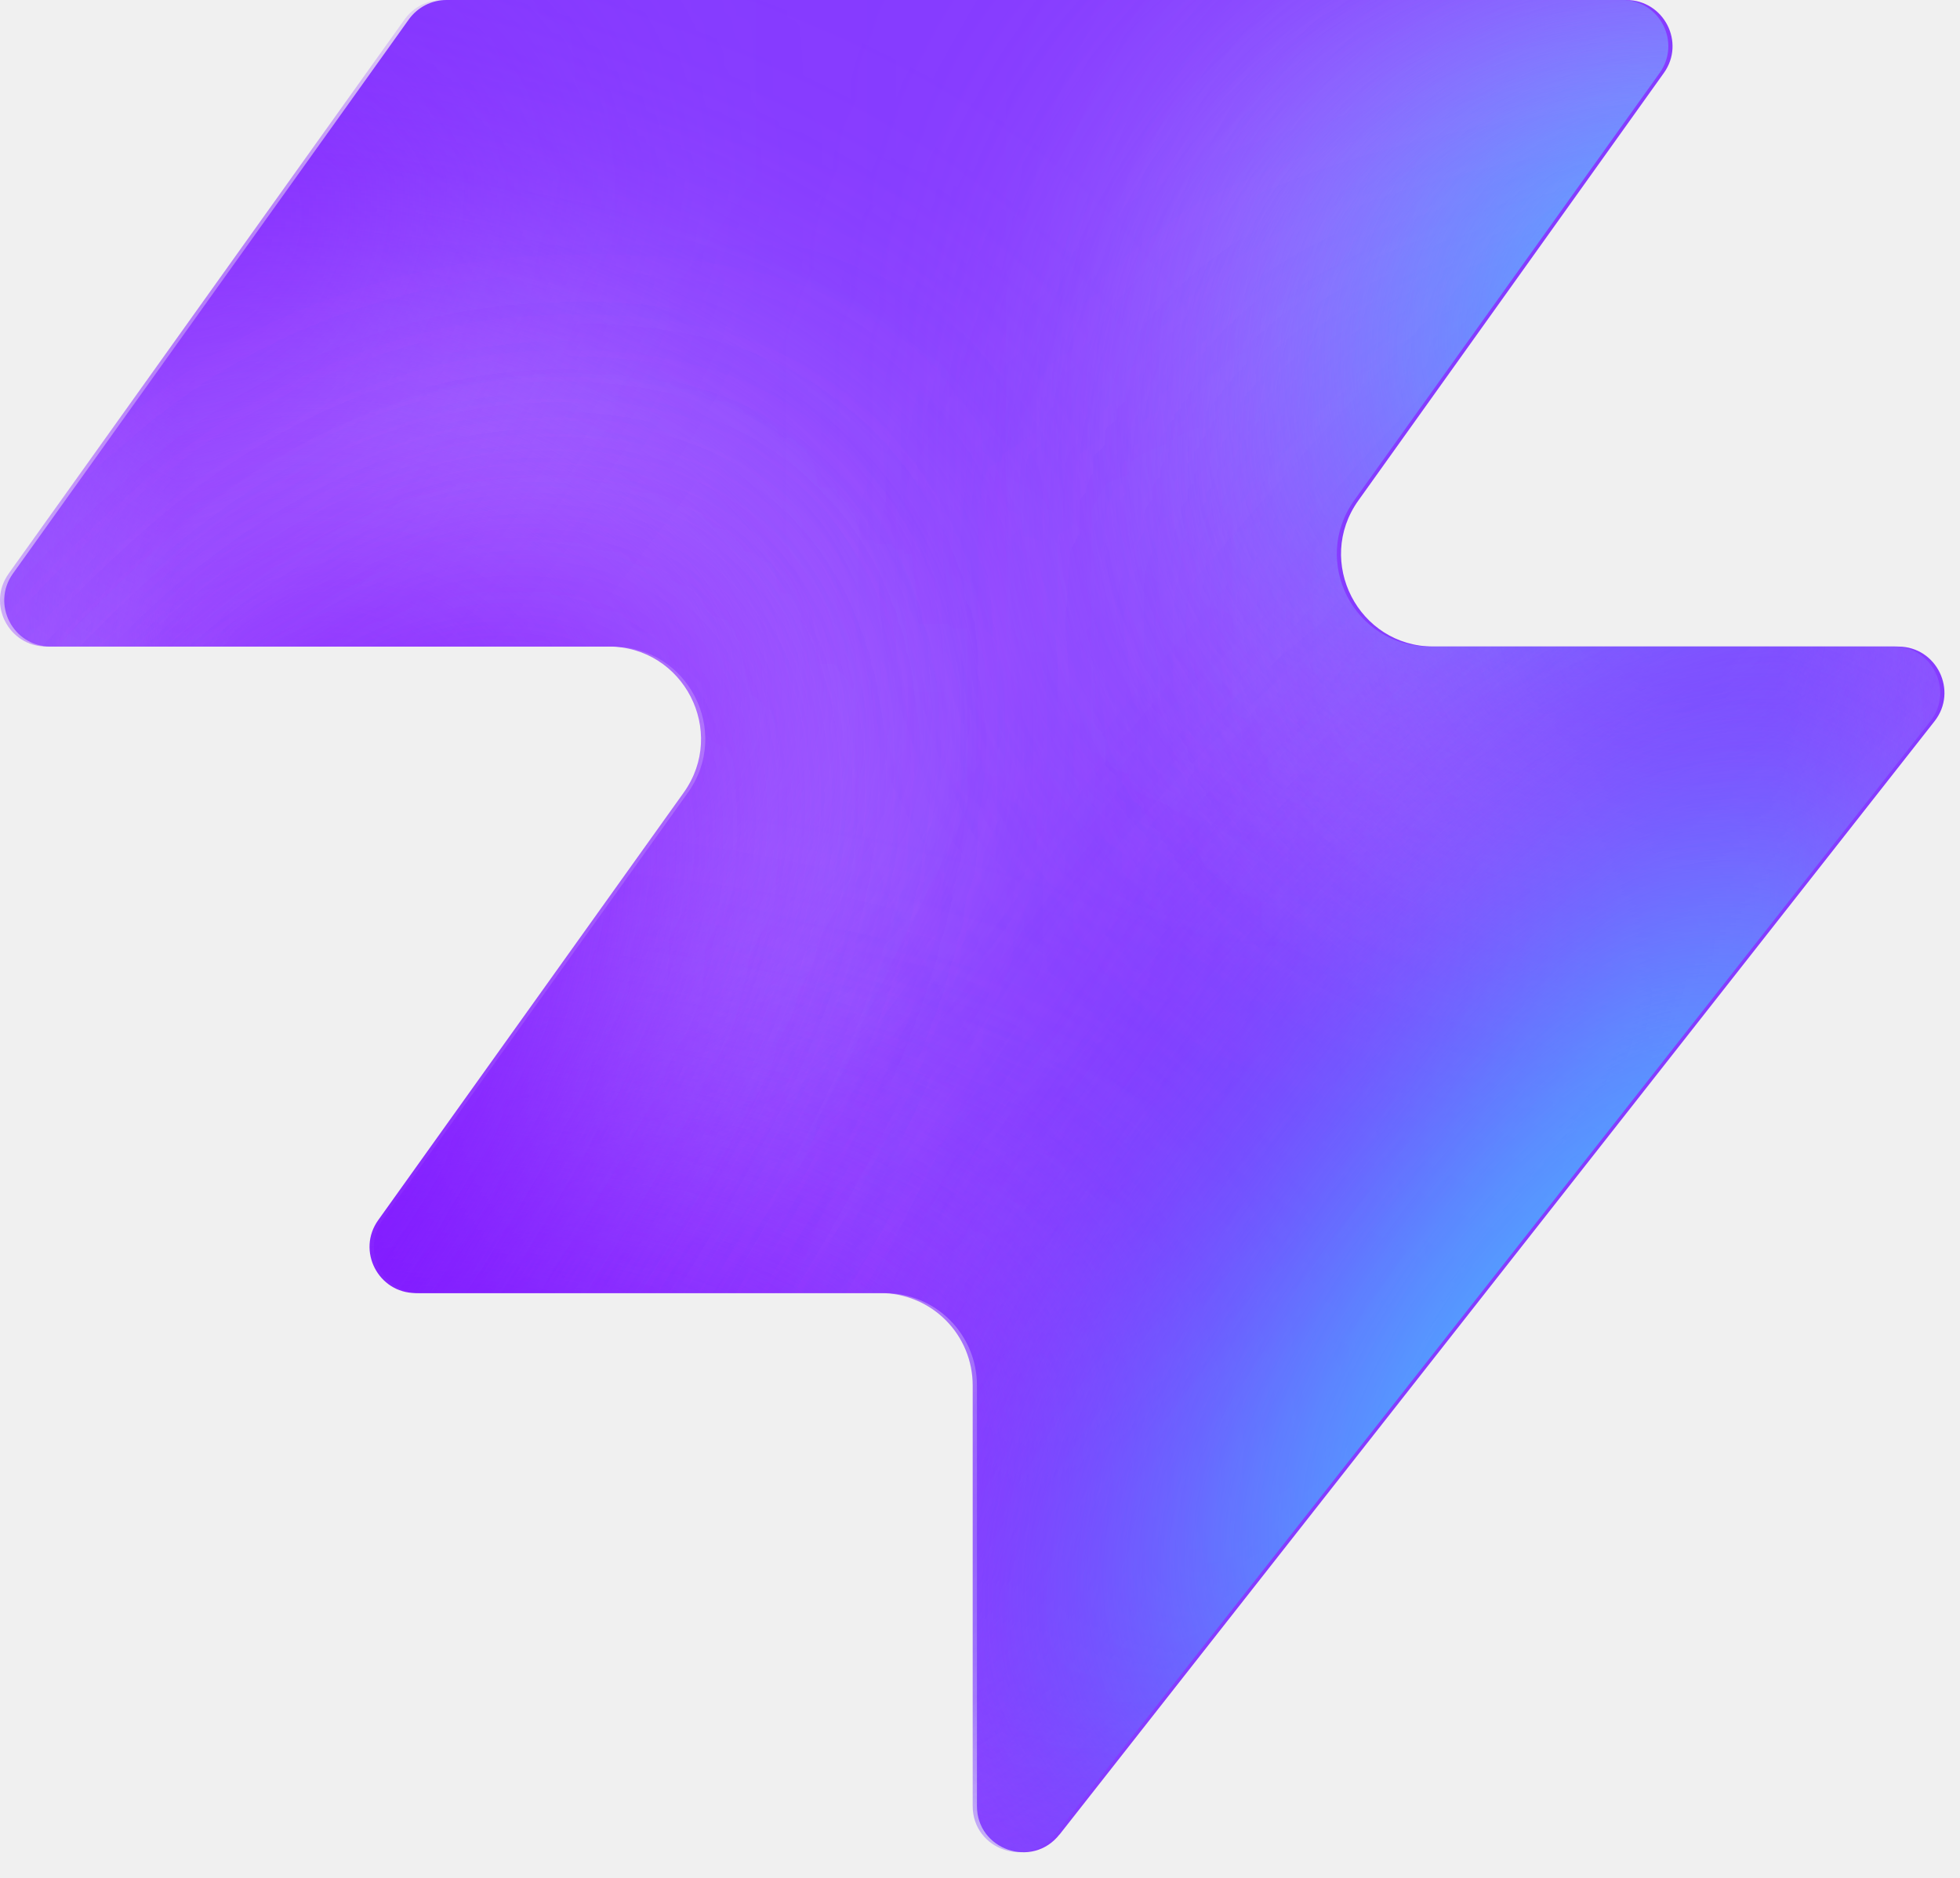
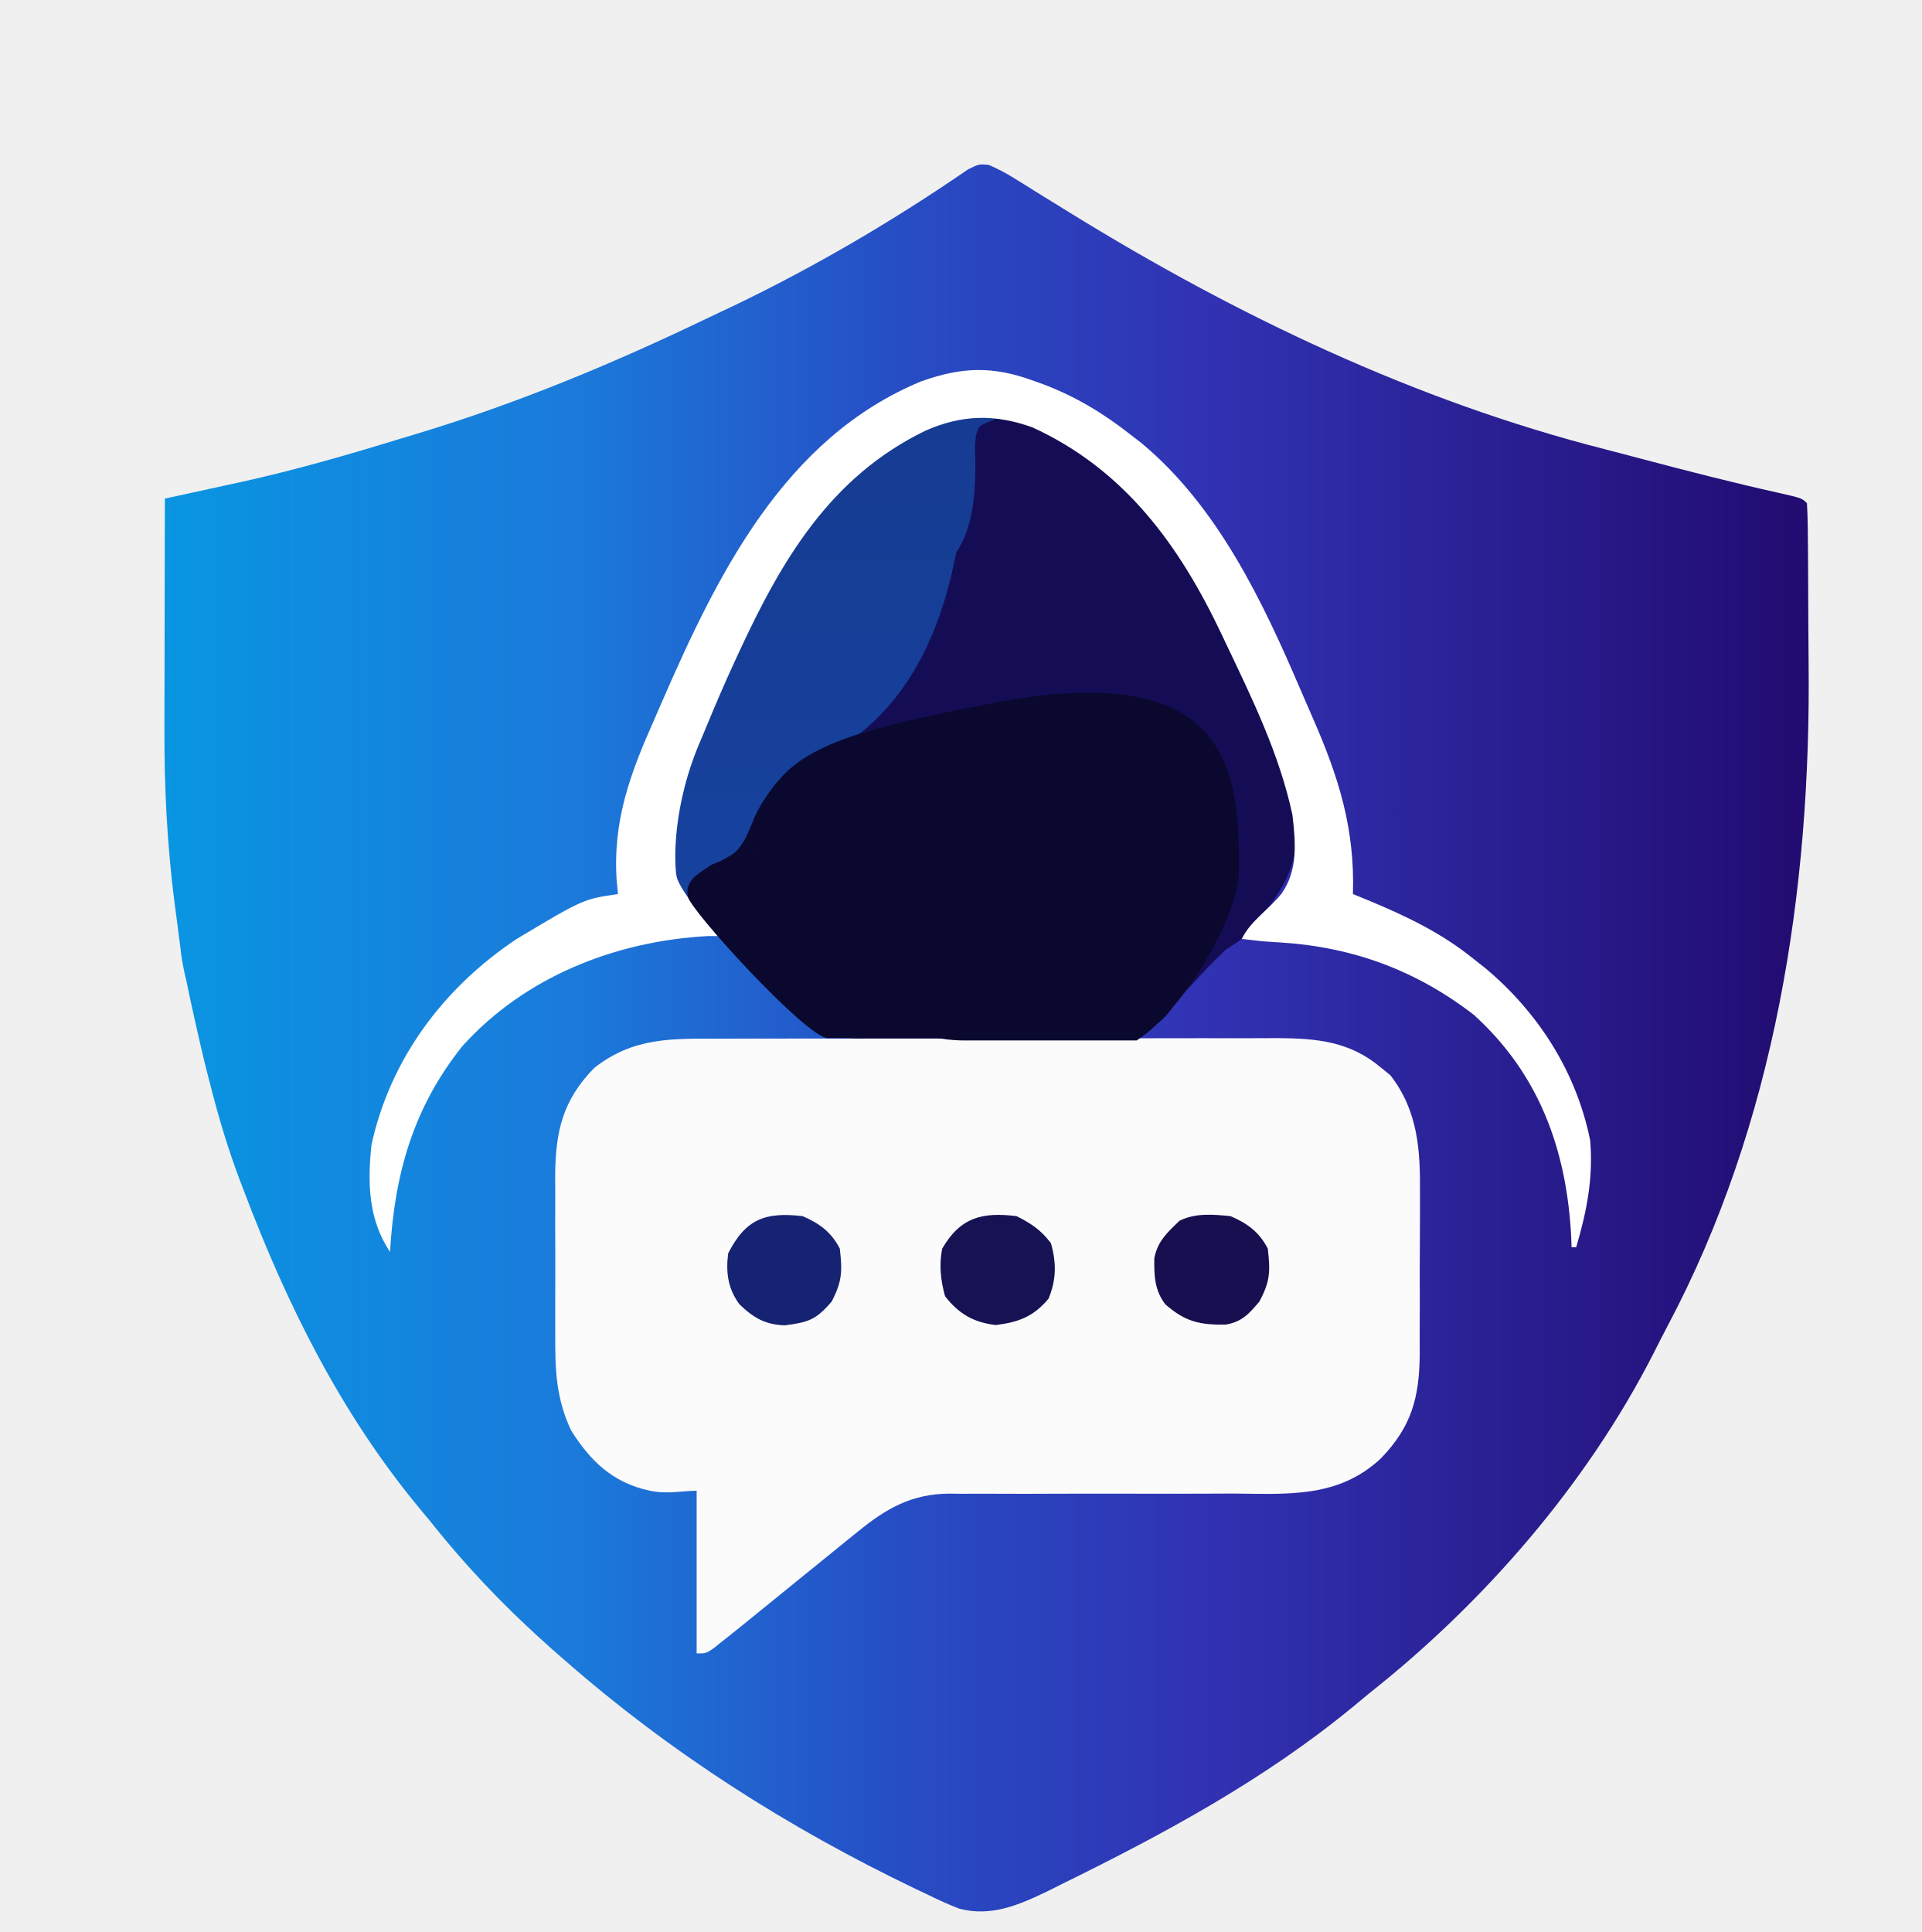
- <svg xmlns="http://www.w3.org/2000/svg" width="48" height="46" fill="none" viewBox="0 0 48 46">
-   <path fill="#863bff" d="M25.946 44.938c-.664.845-2.021.375-2.021-.698V33.937a2.26 2.26 0 0 0-2.262-2.262H10.287c-.92 0-1.456-1.04-.92-1.788l7.48-10.471c1.07-1.497 0-3.578-1.842-3.578H1.237c-.92 0-1.456-1.04-.92-1.788L10.013.474c.214-.297.556-.474.92-.474h28.894c.92 0 1.456 1.04.92 1.788l-7.48 10.471c-1.07 1.498 0 3.579 1.842 3.579h11.377c.943 0 1.473 1.088.89 1.83L25.947 44.94z" style="fill:#863bff;fill:color(display-p3 .525 .23 1);fill-opacity:1" />
-   <mask id="a" width="48" height="46" x="0" y="0" maskUnits="userSpaceOnUse" style="mask-type:alpha">
-     <path fill="#000" d="M25.842 44.938c-.664.844-2.021.375-2.021-.698V33.937a2.26 2.26 0 0 0-2.262-2.262H10.183c-.92 0-1.456-1.04-.92-1.788l7.48-10.471c1.07-1.498 0-3.579-1.842-3.579H1.133c-.92 0-1.456-1.04-.92-1.787L9.91.473c.214-.297.556-.474.92-.474h28.894c.92 0 1.456 1.04.92 1.788l-7.48 10.471c-1.07 1.498 0 3.578 1.842 3.578h11.377c.943 0 1.473 1.088.89 1.832L25.843 44.94z" style="fill:#000;fill-opacity:1" />
-   </mask>
-   <g mask="url(#a)">
-     <g filter="url(#b)">
-       <ellipse cx="5.508" cy="14.704" fill="#ede6ff" rx="5.508" ry="14.704" style="fill:#ede6ff;fill:color(display-p3 .927 .903 1);fill-opacity:1" transform="matrix(.00324 1 1 -.00324 -4.47 31.516)" />
-     </g>
-     <g filter="url(#c)">
-       <ellipse cx="10.399" cy="29.851" fill="#ede6ff" rx="10.399" ry="29.851" style="fill:#ede6ff;fill:color(display-p3 .927 .903 1);fill-opacity:1" transform="matrix(.00324 1 1 -.00324 -39.328 7.883)" />
-     </g>
-     <g filter="url(#d)">
-       <ellipse cx="5.508" cy="30.487" fill="#7e14ff" rx="5.508" ry="30.487" style="fill:#7e14ff;fill:color(display-p3 .492 .077 1);fill-opacity:1" transform="rotate(89.814 -25.913 -14.639)scale(1 -1)" />
-     </g>
-     <g filter="url(#e)">
-       <ellipse cx="5.508" cy="30.599" fill="#7e14ff" rx="5.508" ry="30.599" style="fill:#7e14ff;fill:color(display-p3 .492 .077 1);fill-opacity:1" transform="rotate(89.814 -32.644 -3.334)scale(1 -1)" />
-     </g>
-     <g filter="url(#f)">
-       <ellipse cx="5.508" cy="30.599" fill="#7e14ff" rx="5.508" ry="30.599" style="fill:#7e14ff;fill:color(display-p3 .492 .077 1);fill-opacity:1" transform="matrix(.00324 1 1 -.00324 -34.34 30.47)" />
-     </g>
-     <g filter="url(#g)">
-       <ellipse cx="14.072" cy="22.078" fill="#ede6ff" rx="14.072" ry="22.078" style="fill:#ede6ff;fill:color(display-p3 .927 .903 1);fill-opacity:1" transform="rotate(93.35 24.506 48.493)scale(-1 1)" />
-     </g>
-     <g filter="url(#h)">
-       <ellipse cx="3.47" cy="21.501" fill="#7e14ff" rx="3.47" ry="21.501" style="fill:#7e14ff;fill:color(display-p3 .492 .077 1);fill-opacity:1" transform="rotate(89.009 28.708 47.59)scale(-1 1)" />
-     </g>
-     <g filter="url(#i)">
-       <ellipse cx="3.47" cy="21.501" fill="#7e14ff" rx="3.47" ry="21.501" style="fill:#7e14ff;fill:color(display-p3 .492 .077 1);fill-opacity:1" transform="rotate(89.009 28.708 47.59)scale(-1 1)" />
-     </g>
-     <g filter="url(#j)">
-       <ellipse cx=".387" cy="8.972" fill="#7e14ff" rx="4.407" ry="29.108" style="fill:#7e14ff;fill:color(display-p3 .492 .077 1);fill-opacity:1" transform="rotate(39.51 .387 8.972)" />
-     </g>
-     <g filter="url(#k)">
-       <ellipse cx="47.523" cy="-6.092" fill="#7e14ff" rx="4.407" ry="29.108" style="fill:#7e14ff;fill:color(display-p3 .492 .077 1);fill-opacity:1" transform="rotate(37.892 47.523 -6.092)" />
-     </g>
-     <g filter="url(#l)">
-       <ellipse cx="41.412" cy="6.333" fill="#47bfff" rx="5.971" ry="9.665" style="fill:#47bfff;fill:color(display-p3 .28 .748 1);fill-opacity:1" transform="rotate(37.892 41.412 6.333)" />
-     </g>
-     <g filter="url(#m)">
-       <ellipse cx="-1.879" cy="38.332" fill="#7e14ff" rx="4.407" ry="29.108" style="fill:#7e14ff;fill:color(display-p3 .492 .077 1);fill-opacity:1" transform="rotate(37.892 -1.88 38.332)" />
-     </g>
-     <g filter="url(#n)">
-       <ellipse cx="-1.879" cy="38.332" fill="#7e14ff" rx="4.407" ry="29.108" style="fill:#7e14ff;fill:color(display-p3 .492 .077 1);fill-opacity:1" transform="rotate(37.892 -1.88 38.332)" />
-     </g>
-     <g filter="url(#o)">
-       <ellipse cx="35.651" cy="29.907" fill="#7e14ff" rx="4.407" ry="29.108" style="fill:#7e14ff;fill:color(display-p3 .492 .077 1);fill-opacity:1" transform="rotate(37.892 35.651 29.907)" />
-     </g>
-     <g filter="url(#p)">
-       <ellipse cx="38.418" cy="32.4" fill="#47bfff" rx="5.971" ry="15.297" style="fill:#47bfff;fill:color(display-p3 .28 .748 1);fill-opacity:1" transform="rotate(37.892 38.418 32.4)" />
-     </g>
-   </g>
+ <svg xmlns="http://www.w3.org/2000/svg" width="187" height="188" viewBox="0 0 187 188" fill="none">
+   <path d="M96.197 16.04C97.108 16.427 97.917 16.858 98.756 17.384C99.078 17.583 99.4 17.783 99.731 17.988C100.075 18.204 100.419 18.42 100.774 18.643C101.516 19.102 102.259 19.56 103.001 20.017C103.375 20.248 103.749 20.479 104.134 20.717C120.298 30.693 137.747 39.03 156.214 43.726C157.414 44.033 158.611 44.351 159.808 44.669C164.232 45.841 168.66 46.977 173.128 47.973C175.327 48.471 175.327 48.471 175.827 48.97C175.879 49.798 175.899 50.627 175.907 51.456C175.913 51.99 175.919 52.525 175.924 53.075C175.93 53.955 175.93 53.955 175.935 54.853C175.936 55.154 175.938 55.456 175.94 55.766C175.95 57.377 175.956 58.989 175.96 60.6C175.964 61.905 175.974 63.21 175.988 64.515C176.232 86.65 172.732 109.337 162.242 129.072C161.796 129.916 161.366 130.766 160.937 131.618C154.445 144.38 144.46 155.888 133.279 164.74C132.761 165.167 132.243 165.596 131.726 166.025C123.064 173.169 113.315 178.43 103.263 183.366C102.839 183.579 102.416 183.791 101.979 184.01C99.183 185.355 96.469 186.554 93.346 185.73C92.262 185.316 91.234 184.841 90.193 184.327C89.806 184.144 89.42 183.962 89.021 183.773C76.68 177.845 65.274 170.591 54.972 161.575C54.572 161.226 54.172 160.876 53.759 160.517C49.392 156.649 45.468 152.579 41.846 148.008C41.465 147.55 41.084 147.092 40.691 146.619C33.123 137.435 27.931 126.96 23.74 115.9C23.513 115.307 23.513 115.307 23.282 114.701C22.179 111.758 21.294 108.797 20.515 105.753C20.398 105.3 20.28 104.848 20.16 104.381C19.451 101.602 18.47 97.093 18.244 95.963C18.017 94.832 18.082 95.324 17.856 94.193C17.63 93.062 17.625 92.757 17.531 92.036C17.473 91.596 17.415 91.156 17.356 90.703C17.297 90.241 17.238 89.779 17.177 89.303C17.118 88.861 17.059 88.418 16.998 87.962C16.262 82.27 15.979 76.646 16.001 70.909C16.002 70.258 16.003 69.607 16.003 68.957C16.005 67.266 16.009 65.574 16.014 63.883C16.019 62.149 16.021 60.414 16.023 58.68C16.028 55.293 16.036 51.906 16.045 48.518C16.385 48.445 16.725 48.371 17.075 48.295C18.648 47.953 20.22 47.609 21.792 47.264C22.326 47.148 22.86 47.033 23.41 46.913C28.729 45.744 33.927 44.237 39.13 42.639C39.599 42.499 40.067 42.358 40.55 42.213C50.387 39.242 59.756 35.336 69.004 30.881C69.777 30.516 70.551 30.151 71.324 29.786C79.251 25.987 86.959 21.463 94.197 16.482C95.257 15.958 95.257 15.958 96.197 16.04Z" fill="url(#paint0_linear_1_9)" />
+   <path d="M102.642 41.535C104.894 42.777 106.784 44.254 108.677 45.985C108.948 46.214 109.22 46.444 109.499 46.681C117.614 54.017 125.642 70.701 126.217 81.597C125.956 85.335 123.773 88.058 121.351 90.755C119.812 90.755 122.845 90.755 121.351 90.755C121.008 91.206 121.008 91.206 121.008 91.206C121.008 91.206 121.014 91.29 119.271 92.422C118.136 93.478 117.093 94.574 116.061 95.729C115.694 96.118 115.328 96.506 114.951 96.906C114.054 97.86 113.769 98.917 112.298 99.799C110.827 100.682 110.94 100.704 110.148 100.915C109.356 101.126 105.611 100.967 101.322 101.011C99.329 101.032 97.257 100.965 95.266 101.011C93.34 101.055 91.415 101.08 89.49 101.09C88.758 101.098 88.026 101.112 87.295 101.134C83.662 101.24 80.837 101.3 77.972 98.74C77.331 98.049 76.702 97.348 76.087 96.634C75.524 96.113 74.954 95.599 74.374 95.097C73.879 94.649 73.385 94.2 72.89 93.751C72.634 93.522 72.377 93.293 72.113 93.057C70.957 92.002 70.316 91.411 68.845 89.85C69.153 89.85 68.546 89.85 68.845 89.85C66.069 86.807 64.608 84.025 64.656 79.899C64.842 77.706 65.55 75.803 66.355 73.768C66.601 73.124 66.601 73.124 66.851 72.468C71.688 59.955 77.585 46.073 90.609 40.311C94.964 38.58 98.513 39.602 102.642 41.535Z" fill="#140D56" />
+   <path opacity="0.86" d="M97.14 40.62C96.702 40.82 96.702 40.82 96.256 41.024C95.278 41.43 95.278 41.43 94.99 42.287C94.849 43.378 94.849 43.378 94.905 44.661C94.951 47.664 94.747 51.215 93.066 53.734C92.877 54.502 92.71 55.276 92.557 56.052C91.026 62.297 88.317 67.876 83.108 71.823C81.725 72.621 80.332 73.312 78.882 73.978C76.77 74.956 75.366 75.808 74.441 78.066C74.267 78.543 74.093 79.02 73.914 79.511C73.137 81.572 72.569 82.572 70.604 83.609C70.262 83.754 69.92 83.9 69.568 84.049C68.543 84.522 67.971 84.966 67.266 85.842C66.937 87.248 66.937 87.248 66.813 88.555C65.18 87.157 64.212 85.574 63.983 83.411C63.924 80.208 64.508 77.699 65.681 74.734C65.927 74.091 65.927 74.091 66.177 73.434C71.032 60.874 76.915 47.149 89.91 41.266C92.299 40.31 94.609 40.275 97.14 40.62Z" fill="url(#paint1_linear_1_9)" />
+   <path d="M70 101.073C70.637 101.071 71.274 101.069 71.91 101.066C73.633 101.06 75.356 101.06 77.078 101.061C78.519 101.061 79.96 101.059 81.401 101.057C84.802 101.052 88.202 101.052 91.603 101.054C95.105 101.057 98.607 101.052 102.109 101.042C105.122 101.034 108.135 101.031 111.147 101.033C112.944 101.034 114.741 101.032 116.538 101.026C118.228 101.02 119.918 101.021 121.608 101.027C122.519 101.029 123.431 101.024 124.343 101.018C128.185 101.041 131.404 101.346 134.439 103.939C134.722 104.168 135.004 104.397 135.295 104.633C137.998 108.122 138.213 111.947 138.172 116.211C138.173 116.769 138.173 117.327 138.174 117.902C138.173 119.076 138.168 120.249 138.159 121.422C138.145 123.214 138.149 125.006 138.155 126.798C138.152 127.942 138.148 129.086 138.144 130.23C138.145 130.763 138.146 131.296 138.148 131.846C138.1 136.027 137.345 138.83 134.381 141.902C130.214 145.809 125.299 145.374 119.95 145.335C119.081 145.338 118.212 145.341 117.343 145.346C115.067 145.356 112.79 145.355 110.514 145.349C106.866 145.341 103.218 145.345 99.57 145.361C98.301 145.363 97.031 145.357 95.762 145.351C94.981 145.352 94.199 145.354 93.418 145.356C93.068 145.352 92.718 145.347 92.358 145.343C88.707 145.37 86.243 146.771 83.433 149.077C83.031 149.399 83.031 149.399 82.622 149.727C81.748 150.43 80.879 151.138 80.01 151.847C79.384 152.354 78.758 152.862 78.132 153.369C77.195 154.13 76.258 154.89 75.321 155.652C71.921 158.416 71.921 158.416 70.335 159.676C69.881 160.037 69.881 160.037 69.419 160.405C68.694 160.891 68.694 160.891 67.788 160.891C67.788 155.668 67.788 150.445 67.788 145.063C66.295 145.063 64.993 145.421 63.262 145.063C59.558 144.297 57.356 142.043 55.567 139.184C54.091 136.03 54.011 133.251 54.029 129.801C54.028 129.252 54.026 128.704 54.025 128.139C54.024 126.983 54.027 125.828 54.032 124.672C54.039 122.91 54.032 121.148 54.024 119.385C54.025 118.259 54.026 117.133 54.029 116.008C54.026 115.484 54.023 114.96 54.021 114.42C54.058 110.125 54.719 107.092 57.83 103.911C61.644 100.929 65.342 101.064 70 101.073Z" fill="#FBFBFC" />
+   <path d="M119.743 118.341C121.401 119.06 122.533 119.889 123.365 121.506C123.615 123.723 123.606 124.675 122.544 126.65C121.556 127.835 120.832 128.638 119.268 128.894C116.786 128.936 115.345 128.633 113.406 126.933C112.352 125.592 112.288 124.113 112.323 122.426C112.643 120.775 113.576 119.951 114.764 118.793C116.326 118.013 118.033 118.175 119.743 118.341Z" fill="#180F50" />
+   <path d="M98.922 118.341C100.363 119.074 101.285 119.685 102.26 120.969C102.809 122.89 102.791 124.518 102.033 126.368C100.576 128.116 99.117 128.661 96.885 128.94C94.721 128.67 93.316 127.863 91.962 126.142C91.525 124.568 91.369 123.105 91.679 121.506C93.457 118.437 95.582 117.931 98.922 118.341Z" fill="#161254" />
+   <path d="M78.099 118.34C79.756 119.06 80.889 119.889 81.72 121.506C81.969 123.705 81.952 124.678 80.928 126.65C79.405 128.425 78.698 128.663 76.373 128.967C74.438 128.906 73.3 128.224 71.925 126.892C70.821 125.342 70.62 123.823 70.857 121.958C72.584 118.568 74.516 117.93 78.099 118.34Z" fill="#162372" />
+   <path d="M65.837 85.298C66.064 86.428 68.505 89.505 70.089 91.088C70.125 91.089 70.129 91.089 70.09 91.089C70.089 91.089 70.089 91.088 70.089 91.088C69.921 91.087 69.059 91.083 68.834 91.089C59.842 91.588 51.055 95.061 44.979 101.812C40.188 107.823 38.391 114.261 37.952 121.821C35.832 118.643 35.761 115.14 36.142 111.42C37.976 103.032 43.151 96.118 50.271 91.371C56.752 87.493 56.752 87.493 60.132 86.999L60.004 85.651C59.623 79.718 61.371 75.173 63.753 69.815L64.377 68.376C69.81 55.9 76.309 42.623 89.634 37.111C93.589 35.698 96.571 35.606 100.501 37.028L101.521 37.395C104.643 38.576 107.291 40.172 109.922 42.229L111.085 43.126C118.498 49.302 122.875 58.523 126.59 67.216C126.952 68.062 127.32 68.906 127.692 69.748C130.25 75.572 131.848 80.603 131.649 86.999L133.074 87.581C136.828 89.144 140.235 90.752 143.417 93.331L144.554 94.228C149.701 98.543 153.397 104.331 154.733 110.967C155.046 114.627 154.403 117.866 153.375 121.369H152.923L152.887 120.321C152.44 111.889 149.778 104.517 143.417 98.757C137.87 94.469 131.741 92.179 124.717 91.719L122.997 91.605C122.566 91.577 121.277 91.4 120.833 91.371C121.627 89.659 123.544 88.434 124.705 86.955C126.315 84.671 126.07 81.967 125.764 79.311C124.519 73.454 121.85 67.983 119.286 62.607L118.869 61.723C114.758 53.047 109.411 45.677 100.445 41.579C96.766 40.269 93.598 40.345 90.034 41.917C80.806 46.397 76.066 54.471 71.9 63.484L71.489 64.368C70.521 66.466 69.611 68.583 68.732 70.719L68.287 71.793C65.333 78.442 65.611 84.167 65.837 85.298Z" fill="white" />
+   <path d="M69.638 91.04C69.648 90.968 69.773 91.015 69.638 91.04Z" fill="#F4F7FA" />
+   <path d="M92.949 101.019C92.949 101.019 72.58 85.643 73.033 81.799C73.486 77.955 73.033 82.025 71.222 83.156C69.412 84.286 69.475 83.856 68.733 84.513C67.601 85.191 66.696 85.869 66.922 87.226C67.148 88.582 78.524 101.019 80.553 101.019H92.949Z" fill="#0A082F" />
+   <path d="M120.56 84.739C120.56 75.747 120.325 63.71 96.374 68.458C86.494 70.417 79.37 71.85 75.975 75.694C72.58 79.538 72.2 82.89 73.486 83.156C74.045 83.271 70.996 84.739 75.296 85.869C78.83 91.115 83.908 101.245 93.854 101.245H110.602C115.246 98.281 120.56 89.037 120.56 84.739Z" fill="#0A082F" />
  <defs>
-     <filter id="b" width="60.045" height="41.654" x="-19.77" y="16.149" color-interpolation-filters="sRGB" filterUnits="userSpaceOnUse">
-       <feFlood flood-opacity="0" result="BackgroundImageFix" />
-       <feBlend in="SourceGraphic" in2="BackgroundImageFix" result="shape" />
-       <feGaussianBlur result="effect1_foregroundBlur_2002_17158" stdDeviation="7.659" />
-     </filter>
-     <filter id="c" width="90.34" height="51.437" x="-54.613" y="-7.533" color-interpolation-filters="sRGB" filterUnits="userSpaceOnUse">
-       <feFlood flood-opacity="0" result="BackgroundImageFix" />
-       <feBlend in="SourceGraphic" in2="BackgroundImageFix" result="shape" />
-       <feGaussianBlur result="effect1_foregroundBlur_2002_17158" stdDeviation="7.659" />
-     </filter>
-     <filter id="d" width="79.355" height="29.4" x="-49.64" y="2.03" color-interpolation-filters="sRGB" filterUnits="userSpaceOnUse">
-       <feFlood flood-opacity="0" result="BackgroundImageFix" />
-       <feBlend in="SourceGraphic" in2="BackgroundImageFix" result="shape" />
-       <feGaussianBlur result="effect1_foregroundBlur_2002_17158" stdDeviation="4.596" />
-     </filter>
-     <filter id="e" width="79.579" height="29.4" x="-45.045" y="20.029" color-interpolation-filters="sRGB" filterUnits="userSpaceOnUse">
-       <feFlood flood-opacity="0" result="BackgroundImageFix" />
-       <feBlend in="SourceGraphic" in2="BackgroundImageFix" result="shape" />
-       <feGaussianBlur result="effect1_foregroundBlur_2002_17158" stdDeviation="4.596" />
-     </filter>
-     <filter id="f" width="79.579" height="29.4" x="-43.513" y="21.178" color-interpolation-filters="sRGB" filterUnits="userSpaceOnUse">
-       <feFlood flood-opacity="0" result="BackgroundImageFix" />
-       <feBlend in="SourceGraphic" in2="BackgroundImageFix" result="shape" />
-       <feGaussianBlur result="effect1_foregroundBlur_2002_17158" stdDeviation="4.596" />
-     </filter>
-     <filter id="g" width="74.749" height="58.852" x="15.756" y="-17.901" color-interpolation-filters="sRGB" filterUnits="userSpaceOnUse">
-       <feFlood flood-opacity="0" result="BackgroundImageFix" />
-       <feBlend in="SourceGraphic" in2="BackgroundImageFix" result="shape" />
-       <feGaussianBlur result="effect1_foregroundBlur_2002_17158" stdDeviation="7.659" />
-     </filter>
-     <filter id="h" width="61.377" height="25.362" x="23.548" y="2.284" color-interpolation-filters="sRGB" filterUnits="userSpaceOnUse">
-       <feFlood flood-opacity="0" result="BackgroundImageFix" />
-       <feBlend in="SourceGraphic" in2="BackgroundImageFix" result="shape" />
-       <feGaussianBlur result="effect1_foregroundBlur_2002_17158" stdDeviation="4.596" />
-     </filter>
-     <filter id="i" width="61.377" height="25.362" x="23.548" y="2.284" color-interpolation-filters="sRGB" filterUnits="userSpaceOnUse">
-       <feFlood flood-opacity="0" result="BackgroundImageFix" />
-       <feBlend in="SourceGraphic" in2="BackgroundImageFix" result="shape" />
-       <feGaussianBlur result="effect1_foregroundBlur_2002_17158" stdDeviation="4.596" />
-     </filter>
-     <filter id="j" width="56.045" height="63.649" x="-27.636" y="-22.853" color-interpolation-filters="sRGB" filterUnits="userSpaceOnUse">
-       <feFlood flood-opacity="0" result="BackgroundImageFix" />
-       <feBlend in="SourceGraphic" in2="BackgroundImageFix" result="shape" />
-       <feGaussianBlur result="effect1_foregroundBlur_2002_17158" stdDeviation="4.596" />
-     </filter>
-     <filter id="k" width="54.814" height="64.646" x="20.116" y="-38.415" color-interpolation-filters="sRGB" filterUnits="userSpaceOnUse">
-       <feFlood flood-opacity="0" result="BackgroundImageFix" />
-       <feBlend in="SourceGraphic" in2="BackgroundImageFix" result="shape" />
-       <feGaussianBlur result="effect1_foregroundBlur_2002_17158" stdDeviation="4.596" />
-     </filter>
-     <filter id="l" width="33.541" height="35.313" x="24.641" y="-11.323" color-interpolation-filters="sRGB" filterUnits="userSpaceOnUse">
-       <feFlood flood-opacity="0" result="BackgroundImageFix" />
-       <feBlend in="SourceGraphic" in2="BackgroundImageFix" result="shape" />
-       <feGaussianBlur result="effect1_foregroundBlur_2002_17158" stdDeviation="4.596" />
-     </filter>
-     <filter id="m" width="54.814" height="64.646" x="-29.286" y="6.009" color-interpolation-filters="sRGB" filterUnits="userSpaceOnUse">
-       <feFlood flood-opacity="0" result="BackgroundImageFix" />
-       <feBlend in="SourceGraphic" in2="BackgroundImageFix" result="shape" />
-       <feGaussianBlur result="effect1_foregroundBlur_2002_17158" stdDeviation="4.596" />
-     </filter>
-     <filter id="n" width="54.814" height="64.646" x="-29.286" y="6.009" color-interpolation-filters="sRGB" filterUnits="userSpaceOnUse">
-       <feFlood flood-opacity="0" result="BackgroundImageFix" />
-       <feBlend in="SourceGraphic" in2="BackgroundImageFix" result="shape" />
-       <feGaussianBlur result="effect1_foregroundBlur_2002_17158" stdDeviation="4.596" />
-     </filter>
-     <filter id="o" width="54.814" height="64.646" x="8.244" y="-2.416" color-interpolation-filters="sRGB" filterUnits="userSpaceOnUse">
-       <feFlood flood-opacity="0" result="BackgroundImageFix" />
-       <feBlend in="SourceGraphic" in2="BackgroundImageFix" result="shape" />
-       <feGaussianBlur result="effect1_foregroundBlur_2002_17158" stdDeviation="4.596" />
-     </filter>
-     <filter id="p" width="39.409" height="43.623" x="18.713" y="10.588" color-interpolation-filters="sRGB" filterUnits="userSpaceOnUse">
-       <feFlood flood-opacity="0" result="BackgroundImageFix" />
-       <feBlend in="SourceGraphic" in2="BackgroundImageFix" result="shape" />
-       <feGaussianBlur result="effect1_foregroundBlur_2002_17158" stdDeviation="4.596" />
-     </filter>
+     <linearGradient id="paint0_linear_1_9" x1="16" y1="101" x2="176" y2="101" gradientUnits="userSpaceOnUse">
+       <stop stop-color="#0995E2" />
+       <stop offset="0.25" stop-color="#1B7ADA" />
+       <stop offset="0.452" stop-color="#274CC4" />
+       <stop offset="0.635" stop-color="#3132B3" />
+       <stop offset="1" stop-color="#220B70" />
+     </linearGradient>
+     <linearGradient id="paint1_linear_1_9" x1="80.56" y1="88.555" x2="80.56" y2="40.42" gradientUnits="userSpaceOnUse">
+       <stop stop-color="#164BAA" />
+       <stop offset="1" stop-color="#16429B" />
+     </linearGradient>
  </defs>
</svg>
